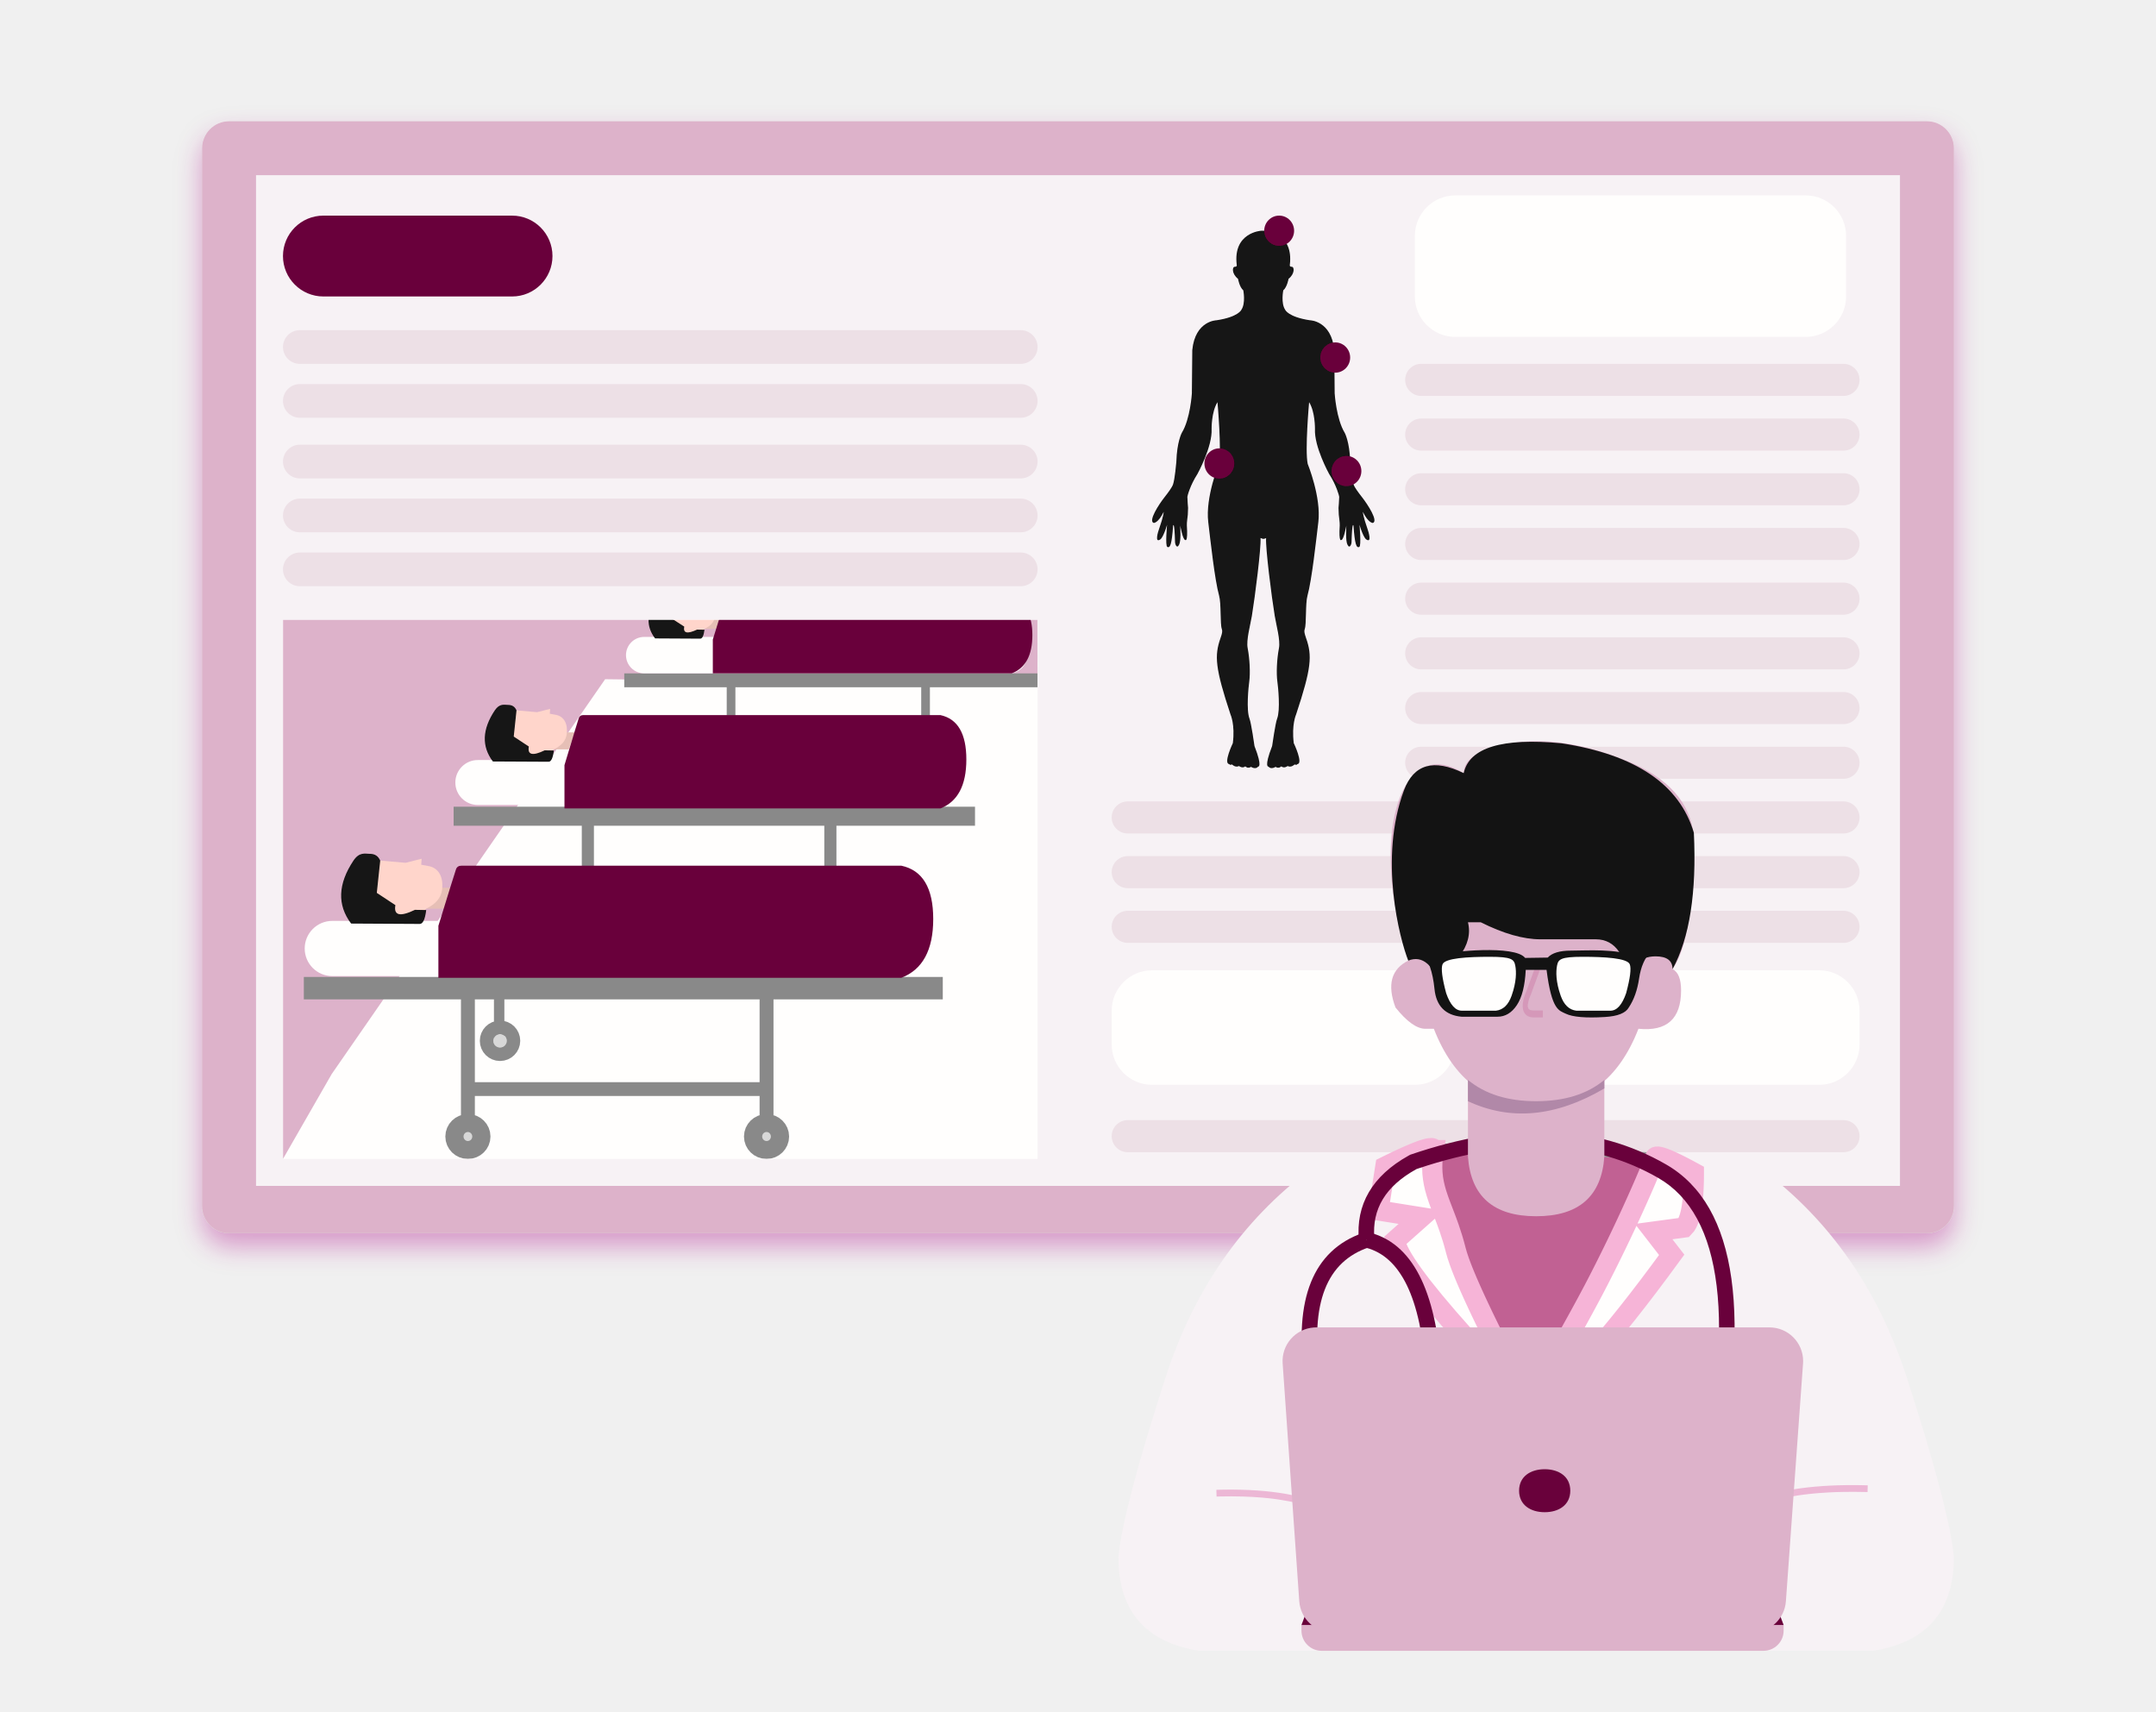
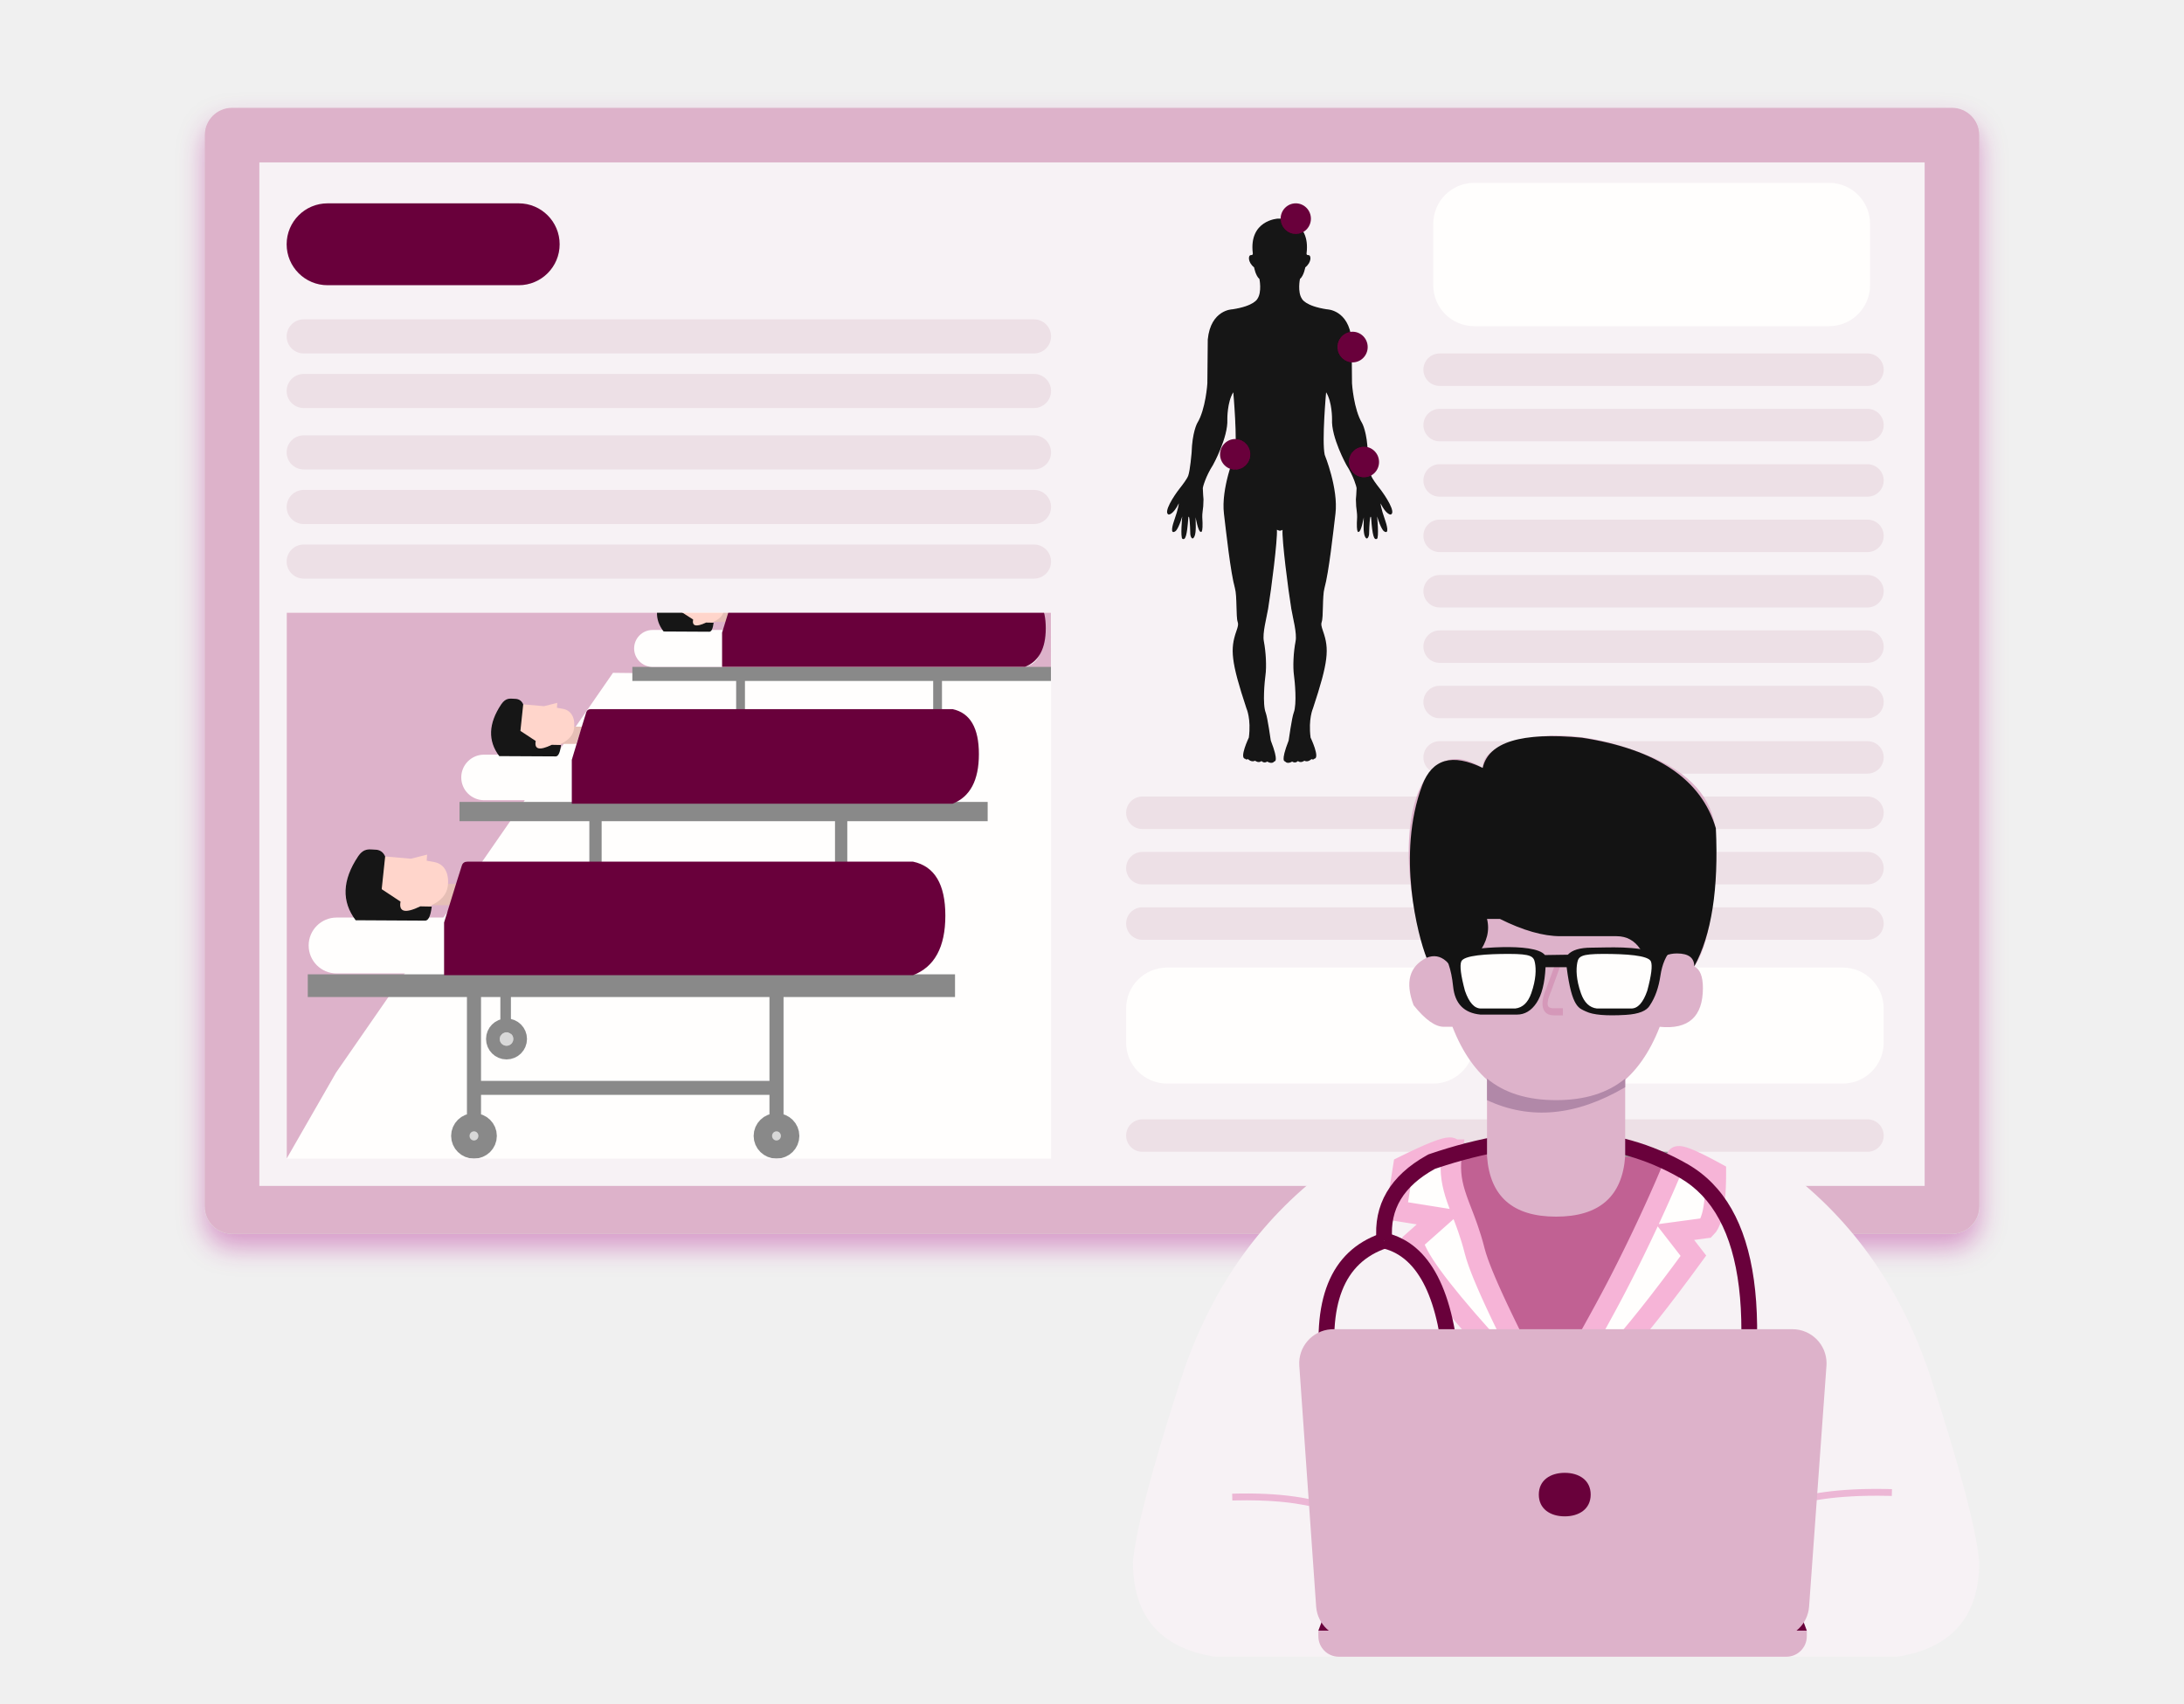
- <svg xmlns="http://www.w3.org/2000/svg" xmlns:xlink="http://www.w3.org/1999/xlink" width="320" height="254" viewBox="0 0 320 236">
+ <svg xmlns="http://www.w3.org/2000/svg" xmlns:xlink="http://www.w3.org/1999/xlink" width="300" height="234" viewBox="0 0 320 236">
  <defs>
    <filter id="ucve9dleua" width="109.2%" height="114.5%" x="-4.6%" y="-7.3%" filterUnits="objectBoundingBox">
      <feOffset dy="2" in="SourceAlpha" result="shadowOffsetOuter1" />
      <feGaussianBlur in="shadowOffsetOuter1" result="shadowBlurOuter1" stdDeviation="2" />
      <feColorMatrix in="shadowBlurOuter1" result="shadowMatrixOuter1" values="0 0 0 0 0.412 0 0 0 0 0.004 0 0 0 0 0.231 0 0 0 0.369 0" />
      <feMerge>
        <feMergeNode in="shadowMatrixOuter1" />
        <feMergeNode in="SourceGraphic" />
      </feMerge>
    </filter>
    <filter id="plzei5kx0b" color-interpolation-filters="auto">
      <feColorMatrix in="SourceGraphic" values="0 0 0 0 0.075 0 0 0 0 0.075 0 0 0 0 0.075 0 0 0 1 0" />
    </filter>
    <filter id="082cnxdehc" color-interpolation-filters="auto">
      <feColorMatrix in="SourceGraphic" values="0 0 0 0 0.929 0 0 0 0 0.878 0 0 0 0 0.902 0 0 0 1 0" />
    </filter>
    <filter id="ttnntifxtf" width="141.1%" height="9703.6%" x="-20.5%" y="-4801.8%" filterUnits="objectBoundingBox">
      <feGaussianBlur in="SourceGraphic" stdDeviation="4" />
    </filter>
    <filter id="wq7y47xgog" width="132.6%" height="9743.9%" x="-16.3%" y="-4821.9%" filterUnits="objectBoundingBox">
      <feGaussianBlur in="SourceGraphic" stdDeviation="4" />
    </filter>
    <filter id="nmi4x6ie3h" width="126.5%" height="9765%" x="-13.3%" y="-4832.5%" filterUnits="objectBoundingBox">
      <feGaussianBlur in="SourceGraphic" stdDeviation="4" />
    </filter>
    <path id="krabcw5tcd" d="M0 0H112V80H0z" />
  </defs>
  <g fill="none" fill-rule="evenodd">
    <g>
      <g>
        <g filter="url(#ucve9dleua)" transform="translate(-212, -183) translate(212, 192) translate(30, 0)">
          <rect width="260" height="165" fill="#DDB2CA" rx="4" />
          <path fill="#F7F2F5" d="M8 8H252V158H8z" />
          <g transform="translate(141, 14)">
            <g filter="url(#plzei5kx0b)">
              <g>
                <path fill="#000" fill-rule="nonzero" d="M16.92 45.596c-.116 1.384.808 8.709 1.284 11.58.227 1.361.85 3.578.626 4.755-.32 1.64-.412 3.764-.236 5 .11.75.46 4.213-.04 5.48-.261.663-.74 4.066-.74 4.066-1.25 3.206-.545 3.049-.545 3.049.387.482 1.05.037 1.05.037.504.328.853-.077.853-.077.433.364.938-.045.938-.045.544.287 1.049-.242 1.049-.242.312.16.389-.043.389-.043.937-.06-.523-3.111-.523-3.111-.35-2.74.347-4.265.347-4.265 2.283-6.882 2.399-8.709 1.486-11.302-.257-.75-.322-1.046-.204-1.37.274-.751.074-3.769.408-4.967.643-2.311 1.278-8.172 1.609-10.907.444-3.684-1.575-8.623-1.575-8.623-.442-2.01.206-9.172.206-9.172.906 1.432.87 3.96.87 3.96-.143 2.652 2.108 6.704 2.108 6.704 1.081 1.674 1.49 3.263 1.49 3.38 0 .483-.103 1.651-.103 1.651l.041 1.017c.019.26.162 1.15.14 1.582-.17 2.652.245 2.153.245 2.153.35 0 .734-2.134.734-2.134 0 .55-.132 2.198.16 2.82.35.741.606-.128.61-.302.093-3.377.293-2.492.293-2.492.194 2.74.433 3.358.86 3.144.325-.157.029-3.288.029-3.288.555 1.86.976 2.156.976 2.156.917.654.35-1.153.223-1.511-.678-1.902-.7-2.56-.7-2.56.848 1.708 1.487 1.645 1.487 1.645.827-.269-.722-2.688-1.63-3.848-.463-.59-1.06-1.381-1.234-1.85-.282-.796-.496-3.354-.496-3.354-.085-3.017-.82-4.328-.82-4.328-1.254-2.042-1.49-5.85-1.49-5.85l-.056-6.43c-.44-4.387-3.619-4.418-3.619-4.418-3.213-.487-3.66-1.542-3.66-1.542-.68-.996-.292-2.905-.292-2.905.565-.466.783-1.706.783-1.706.937-.731.891-1.8.458-1.789-.347.01-.268-.283-.268-.283C21.027.246 16.822 0 16.822 0h-.642s-4.206.246-3.62 5.06c0 0 .078.292-.272.283-.432-.012-.473 1.058.462 1.789 0 0 .217 1.239.782 1.706 0 0 .39 1.91-.291 2.905 0 0-.446 1.055-3.661 1.541 0 0-3.184.032-3.617 4.418l-.06 6.43s-.232 3.809-1.492 5.85c0 0-.73 1.312-.815 4.33 0 0-.214 2.557-.495 3.352-.172.467-.769 1.258-1.235 1.851C.95 40.672-.59 43.087.234 43.362c0 0 .643.064 1.487-1.645 0 0-.018.654-.695 2.56-.133.354-.7 2.162.218 1.512 0 0 .425-.297.977-2.156 0 0-.297 3.13.033 3.288.43.215.666-.405.86-3.145 0 0 .2-.884.292 2.493.004.174.256 1.043.607.301.296-.621.163-2.266.163-2.82 0 0 .38 2.135.735 2.135 0 0 .418.5.246-2.153-.028-.434.122-1.323.14-1.582l.04-1.017s-.103-1.165-.103-1.65c0-.12.41-1.707 1.49-3.381 0 0 2.249-4.054 2.104-6.704 0 0-.031-2.528.874-3.96 0 0 .643 7.161.207 9.172 0 0-2.022 4.939-1.576 8.623.328 2.742.962 8.595 1.607 10.907.337 1.196.137 4.213.407 4.966.122.327.058.629-.203 1.37-.908 2.594-.792 4.42 1.49 11.303 0 0 .703 1.525.348 4.265 0 0-1.459 3.05-.524 3.111 0 0 .073.202.389.042 0 0 .504.53 1.05.243 0 0 .504.41.936.045 0 0 .346.404.85.077 0 0 .663.455 1.056-.038 0 0 .7.158-.545-3.048 0 0-.477-3.399-.74-4.067-.5-1.266-.147-4.736-.04-5.48.172-1.242.08-3.36-.235-4.999-.23-1.174.393-3.391.624-4.754.473-2.87 1.401-10.195 1.285-11.58l.383.136c.275 0 .448-.136.448-.136z" transform="translate(0, 2.246575)" />
              </g>
            </g>
            <ellipse cx="18.857" cy="2.247" fill="#69013B" rx="2.218" ry="2.247" />
            <ellipse cx="27.176" cy="21.062" fill="#69013B" rx="2.218" ry="2.247" />
            <ellipse cx="28.84" cy="37.911" fill="#69013B" rx="2.218" ry="2.247" />
            <ellipse cx="9.983" cy="36.788" fill="#69013B" rx="2.218" ry="2.247" />
          </g>
          <g filter="url(#082cnxdehc)">
            <g>
              <path fill="#D8D8D8" d="M45.936 0h62.685C109.935 0 111 1.065 111 2.38c0 1.313-1.065 2.378-2.38 2.378H45.937c-1.314 0-2.379-1.065-2.379-2.379S44.622 0 45.937 0zM45.936 8.117h62.685c1.314 0 2.379 1.065 2.379 2.38 0 1.313-1.065 2.379-2.38 2.379H45.937c-1.314 0-2.379-1.066-2.379-2.38 0-1.314 1.065-2.379 2.38-2.379zM45.936 16.234h62.685c1.314 0 2.379 1.066 2.379 2.38 0 1.314-1.065 2.379-2.38 2.379H45.937c-1.314 0-2.379-1.065-2.379-2.38 0-1.313 1.065-2.379 2.38-2.379zM45.936 24.352h62.685c1.314 0 2.379 1.065 2.379 2.379s-1.065 2.379-2.38 2.379H45.937c-1.314 0-2.379-1.065-2.379-2.38 0-1.313 1.065-2.378 2.38-2.378zM45.936 32.469h62.685c1.314 0 2.379 1.065 2.379 2.38 0 1.313-1.065 2.378-2.38 2.378H45.937c-1.314 0-2.379-1.065-2.379-2.379s1.065-2.38 2.38-2.38zM45.936 40.586h62.685c1.314 0 2.379 1.065 2.379 2.38 0 1.313-1.065 2.378-2.38 2.378H45.937c-1.314 0-2.379-1.065-2.379-2.379s1.065-2.379 2.38-2.379zM45.936 48.703h62.685c1.314 0 2.379 1.066 2.379 2.38 0 1.314-1.065 2.379-2.38 2.379H45.937c-1.314 0-2.379-1.065-2.379-2.38 0-1.313 1.065-2.379 2.38-2.379zM45.936 56.82h62.685c1.314 0 2.379 1.066 2.379 2.38 0 1.314-1.065 2.379-2.38 2.379H45.937c-1.314 0-2.379-1.065-2.379-2.38 0-1.313 1.065-2.378 2.38-2.378zM2.38 64.938h106.24c1.315 0 2.38 1.065 2.38 2.379s-1.065 2.38-2.38 2.38H2.38c-1.315 0-2.38-1.066-2.38-2.38 0-1.314 1.065-2.38 2.38-2.38zM2.38 73.055h106.24c1.315 0 2.38 1.065 2.38 2.38 0 1.313-1.065 2.378-2.38 2.378H2.38c-1.315 0-2.38-1.065-2.38-2.379s1.065-2.379 2.38-2.379zM2.38 81.172h106.24c1.315 0 2.38 1.065 2.38 2.38 0 1.313-1.065 2.379-2.38 2.379H2.38C1.064 85.93 0 84.865 0 83.55c0-1.314 1.065-2.379 2.38-2.379zM2.38 112.242h106.24c1.315 0 2.38 1.065 2.38 2.379S109.935 117 108.62 117H2.38C1.064 117 0 115.935 0 114.62c0-1.313 1.065-2.378 2.38-2.378z" transform="translate(135, 36)" />
            </g>
          </g>
          <g transform="translate(12, 74)">
            <mask id="chtcv7050e" fill="#fff">
              <use xlink:href="#krabcw5tcd" />
            </mask>
            <use fill="#FFFEFD" xlink:href="#krabcw5tcd" />
            <g mask="url(#chtcv7050e)">
              <g>
                <path fill="#DDB2CA" d="M7.238 123.896L47.816 65.307 112 66.075 111.851 0 59.545 0 0 0 0 136.503z" transform="translate(0, -56.5035)" />
                <g transform="translate(0, -56.5035) translate(50.65327, 52.58741)">
                  <path fill="#898989" d="M15.208 13.655H16.497V27.31H15.208zM44.077 13.655H45.366V27.31H44.077z" />
                  <path fill="#898989" d="M29.385 9.011L30.673 9.011 30.673 36.333 29.385 36.333z" transform="translate(30.02904, 22.67206) rotate(-90) translate(-30.02904, -22.67206)" />
                  <path fill="#898989" d="M29.643 -17.792L31.704 -17.792 31.704 43.555 29.643 43.555z" transform="translate(30.67337, 12.88185) rotate(-270) translate(-30.67337, -12.88185)" />
                  <rect width="59.542" height="5.41" x=".258" y="6.441" fill="#FFFEFD" rx="2.705" />
                  <circle cx="15.595" cy="27.181" r="1" fill="#D8D8D8" stroke="#898989" stroke-width="4" />
                  <circle cx="44.464" cy="27.181" r="1" fill="#D8D8D8" stroke="#898989" stroke-width="4" />
                  <g>
                    <path fill="#E6BFB6" d="M10.826 3.248L10.095 5.249 8.298 5.249 8.298 3.248z" transform="translate(3.608754, 0)" />
                    <path fill="#FFD5CB" d="M8.298 5.24c.923-.432 1.437-1.019 1.543-1.76.158-1.11-.228-2.1-1.324-2.297l-.705-.124.042-.57-1.568.386L3.88.67 2.812.875 2.628 5.11 5.71 6.312l1.956-.252.63-.82z" transform="translate(3.608754, 0)" />
                    <path fill="#131313" d="M3.81.67l-.332 3.07 1.815 1.17c-.186.984.45 1.133 1.907.446l1.098.02c-.11.882-.32 1.323-.631 1.323L.972 6.663C-.396 4.896-.32 2.898 1.199.67 1.783-.187 2.351.023 2.812.023c.48 0 .812.215.999.647z" transform="translate(3.608754, 0)" />
                  </g>
                  <path fill="#69013B" d="M13.146 11.851v-5.02c1.044-3.408 1.607-5.227 1.689-5.456.082-.23.259-.344.53-.344h42.148c2.04.433 3.06 2.149 3.06 5.145 0 2.997-1.02 4.889-3.06 5.675H13.146z" />
                  <path stroke="#69013B" stroke-linecap="square" d="M0.368 10.95L60.464 10.95" filter="url(#ttnntifxtf)" />
                </g>
                <g transform="translate(0, -56.5035) translate(25.32663, 69.09091)">
                  <path fill="#898989" d="M19.025 17.703H20.825V34.637H19.025zM55.019 17.703H56.819V34.637H55.019z" />
                  <path fill="#898989" d="M37.024 11.51L38.82 11.51 38.82 46.218 37.024 46.218z" transform="translate(37.92216, 28.86424) rotate(-90) translate(-37.92216, -28.86424)" />
                  <path fill="#898989" d="M37.282 -22.145L40.105 -22.145 40.105 55.242 37.282 55.242z" transform="translate(38.69347, 16.54883) rotate(-270) translate(-38.69347, -16.54883)" />
                  <rect width="74.816" height="6.671" x=".257" y="8.21" fill="#FFFEFD" rx="3.335" />
                  <circle cx="19.668" cy="34.509" r="1" fill="#D8D8D8" stroke="#898989" stroke-width="4" />
                  <circle cx="55.919" cy="34.509" r="1" fill="#D8D8D8" stroke="#898989" stroke-width="4" />
                  <g>
                    <path fill="#E6BFB6" d="M13.369 4.105L12.467 6.634 10.247 6.634 10.247 4.105z" transform="translate(4.627778, 0)" />
                    <path fill="#FFD5CB" d="M10.247 6.624c1.14-.547 1.775-1.289 1.906-2.224.195-1.403-.281-2.656-1.635-2.905l-.87-.156.05-.722-1.935.489-2.972-.26-1.318.26-.228 5.353 3.808 1.52 2.415-.32.78-1.035z" transform="translate(4.627778, 0)" />
                    <path fill="#131313" d="M4.706.846l-.411 3.882 2.242 1.479c-.23 1.243.555 1.43 2.355.563l1.355.026c-.135 1.114-.395 1.67-.78 1.67L1.2 8.423C-.489 6.188-.395 3.663 1.48.846 2.203-.237 2.905.03 3.473.03c.592 0 1.004.272 1.234.817z" transform="translate(4.627778, 0)" />
                  </g>
                  <path fill="#69013B" d="M16.454 15.394V8.967c1.314-4.365 2.022-6.694 2.125-6.987.103-.294.325-.44.667-.44h53.006c2.566.555 3.85 2.751 3.85 6.588s-1.284 6.26-3.85 7.266H16.454z" />
                  <path stroke="#69013B" stroke-linecap="square" d="M0.395 13.983L75.964 13.983" filter="url(#wq7y47xgog)" />
                </g>
                <g transform="translate(0, -56.5035) translate(3.095477, 91.18881)">
                  <path fill="#898989" d="M23.322 21.505H25.384V41.986H23.322zM28.218 13.057H29.764V27.906H28.218zM67.647 21.505H69.709V41.986H67.647z" />
                  <path fill="#898989" d="M45.491 13.686L47.539 13.686 47.539 56.206 45.491 56.206z" transform="translate(46.51515, 34.94607) rotate(-90) translate(-46.51515, -34.94607)" />
                  <path fill="#898989" d="M45.753 -27.448L49.081 -27.448 49.081 67.386 45.753 67.386z" transform="translate(47.41709, 19.96918) rotate(-270) translate(-47.41709, -19.96918)" />
                  <rect width="91.999" height="8.192" x=".129" y="9.985" fill="#FFFEFD" rx="4.096" />
                  <ellipse cx="24.353" cy="41.986" fill="#D8D8D8" stroke="#898989" stroke-width="4" rx="1.35" ry="1.328" />
                  <circle cx="29.12" cy="27.778" r="1" fill="#D8D8D8" stroke="#898989" stroke-width="4" />
                  <ellipse cx="68.677" cy="41.986" fill="#D8D8D8" stroke="#898989" stroke-width="4" rx="1.35" ry="1.328" />
                  <g>
                    <path fill="#E6BFB6" d="M16.466 5.06L15.355 8.178 12.621 8.178 12.621 5.06z" transform="translate(5.540614, 0)" />
                    <path fill="#FFD5CB" d="M12.621 8.165c1.404-.674 2.186-1.588 2.347-2.741.241-1.73-.346-3.274-2.014-3.581l-1.071-.192.062-.89-2.383.602-3.661-.32-1.624.32-.28 6.6 4.69 1.872 2.974-.393.96-1.277z" transform="translate(5.540614, 0)" />
                    <path fill="#131313" d="M5.796 1.043L5.29 5.828l2.76 1.823c-.283 1.533.684 1.764 2.902.694l1.67.032c-.168 1.373-.488 2.06-.96 2.06L1.477 10.38c-2.08-2.753-1.965-5.865.346-9.338C2.712-.292 3.576.035 4.277.035c.73 0 1.236.336 1.52 1.008z" transform="translate(5.540614, 0)" />
                  </g>
                  <path fill="#69013B" d="M19.972 18.433v-7.72c1.617-5.242 2.489-8.04 2.616-8.392.127-.353.4-.529.821-.529h65.268c3.16.667 4.74 3.305 4.74 7.914 0 4.608-1.58 7.517-4.74 8.727H19.972z" />
                  <path stroke="#69013B" stroke-linecap="square" d="M0.298 17.281L92.99 17.281" filter="url(#nmi4x6ie3h)" />
                </g>
              </g>
            </g>
          </g>
          <path fill="#69013B" d="M18 14h28c3.314 0 6 2.686 6 6s-2.686 6-6 6H18c-3.314 0-6-2.686-6-6s2.686-6 6-6z" />
          <path fill="#EDE0E6" d="M14.5 31h107c1.38 0 2.5 1.12 2.5 2.5s-1.12 2.5-2.5 2.5h-107c-1.38 0-2.5-1.12-2.5-2.5s1.12-2.5 2.5-2.5zM14.5 39h107c1.38 0 2.5 1.12 2.5 2.5s-1.12 2.5-2.5 2.5h-107c-1.38 0-2.5-1.12-2.5-2.5s1.12-2.5 2.5-2.5zM14.5 48h107c1.38 0 2.5 1.12 2.5 2.5s-1.12 2.5-2.5 2.5h-107c-1.38 0-2.5-1.12-2.5-2.5s1.12-2.5 2.5-2.5zM14.5 56h107c1.38 0 2.5 1.12 2.5 2.5s-1.12 2.5-2.5 2.5h-107c-1.38 0-2.5-1.12-2.5-2.5s1.12-2.5 2.5-2.5zM14.5 64h107c1.38 0 2.5 1.12 2.5 2.5s-1.12 2.5-2.5 2.5h-107c-1.38 0-2.5-1.12-2.5-2.5s1.12-2.5 2.5-2.5z" />
          <path fill="#FFFEFD" d="M141 126h39c3.314 0 6 2.686 6 6v5c0 3.314-2.686 6-6 6h-39c-3.314 0-6-2.686-6-6v-5c0-3.314 2.686-6 6-6z" />
          <rect width="51" height="17" x="195" y="126" fill="#FFFEFD" rx="6" />
          <path fill="#FFFEFD" d="M186 11h52c3.314 0 6 2.686 6 6v9c0 3.314-2.686 6-6 6h-52c-3.314 0-6-2.686-6-6v-9c0-3.314 2.686-6 6-6z" />
        </g>
        <g>
          <g>
            <path fill="#F7F2F5" d="M12.02 135C4.007 133.735 0 129.098 0 121.089c.422-4.637 2.741-13.49 6.96-26.557 4.217-13.068 11.387-23.396 21.51-30.984 2.49-1.66 10.09-2.503 22.799-2.529H72.73c12.709.026 20.309.87 22.8 2.529 10.122 7.588 17.292 17.916 21.51 30.984 4.218 13.068 6.537 21.92 6.959 26.557 0 8.01-4.007 12.646-12.02 13.911H12.02z" transform="translate(-212, -183) translate(212, 192) translate(166, 92)" />
            <path fill="#C16193" stroke="#979797" d="M46.946 60.164l33.156 1.409c-.058.187-.118.375-.18.565l-.125.383c-.128.386-.263.778-.405 1.177l-.144.401-.15.406-.075.205h0l-.156.413-.16.417-.166.423-.17.426-.22.54h0l-.225.548-.187.443-.19.447-.098.226h0l-.198.454-.203.46-.207.463-.266.586h0l-.273.594-.223.48-.286.606h0l-.294.614-.24.496-.244.5-.141.286-.297.596-.156.31-.327.646-.347.679-.182.351-.377.728-.604 1.153-.428.81-.68 1.275-.478.892-.756 1.4-.529.973-.831 1.522-.58 1.056-.906 1.646-.63 1.138-.982 1.768-.68 1.22-1.059 1.892-.73 1.303-1.134 2.014-.388.688c-8.815-13.28-13.765-25.955-14.85-38.028z" transform="translate(-212, -183) translate(212, 192) translate(166, 92)" />
            <path fill="#FFFEFD" stroke="#F6B4D7" stroke-width="3" d="M85.408 64.054v.286h0l-.004.419h0l-.004.273h0l-.005.269h0l-.007.263h0l-.008.26h0l-.01.253h0l-.01.25h0l-.012.243h0l-.013.24h0l-.015.234h0l-.016.23h0l-.017.224h0l-.019.22-.01.108-.02.212-.011.104-.023.205h0l-.024.2h0l-.025.196h0l-.027.19-.013.094-.029.183-.015.09-.03.175h0l-.032.171-.017.084-.034.163-.017.08-.036.157-.019.076-.038.149-.02.072-.04.142c-.216.742-.489 1.276-.82 1.602l-4.523.61h0l2.673 3.449C72.66 89.217 65.875 96.658 61.763 98.552l-1.028.406 1.002-1.748h0l1.093-1.913h0l.784-1.376h0l.875-1.542h0l1.175-2.084h0l.984-1.757h0l.415-.744h0l.788-1.421h0l.464-.843h0l.528-.966h0l.17-.31h0l.564-1.044h0l.45-.84h0l.419-.789h0l.387-.739h0l.182-.35h0l.31-.6h0l.304-.596h0l.3-.59.149-.294.293-.582h0l.288-.578h0l.284-.571h0l.417-.846h0l.271-.556h0l.267-.548h0l.261-.542h0l.383-.798h0l.248-.523h0l.363-.768h0l.35-.749h0l.338-.728h0l.218-.474h0l.317-.692h0l.303-.669h0l.195-.432h0l.282-.629h0l.353-.797h0l.25-.566h0l.31-.71h0l.214-.5h0l.326-.763h0l.23-.547h0l.204-.486h0l.175-.425h0l.178-.44h0l.11-.277h0l.08-.207h0l.028-.077h0l.02-.058h0l.013-.04h0l.004-.012c.032-.125.157-.181.377-.17l.06.005h0l.064.008h0l.068.01h0l.072.014h0l.077.017h0l.08.02h0l.086.023h0l.09.026h0l.093.03h0l.098.032h0l.103.035h0l.106.039h0l.111.041h0l.115.045h0l.12.048h0l.187.077h0l.197.084h0l.136.06h0l.14.063h0l.22.101h0l.229.107h0l.158.076h0l.245.119h0l.254.126h0l.264.133h0l.274.14h0l.38.197h0l.397.21h0l.414.221h0l.432.235.11.06zm-38.615-3.362c-.433 2.58-.18 4.459.386 6.33l.08.254c.067.213.138.426.212.64l.091.258h0l.094.26h0l.096.26h0l.15.397h0l.206.54h0l.322.839h0l.11.289h0l.11.294h0l.112.3h0l.111.306h0l.112.313h0l.113.32c.317.915.633 1.918.924 3.049l.051.2c.115.456.284.997.506 1.623l.098.273c.05.14.104.283.16.43l.115.3h0l.121.31.063.158.131.326h0l.138.335h0l.145.347h0l.15.357h0l.158.367h0l.164.377h0l.17.388h0l.178.399h0l.183.408h0l.19.42h0l.197.43h0l.204.44h0l.21.45h0l.216.46h0l.223.472h0l.23.482h0l.236.492h0l.243.502h0l.25.513h0l.255.524h0l.263.533h0l.269.545h0l.415.836h0l.43.859h0l.296.586h0l.455.898h0l.312.612h0l.48.937h0l.494.961h0l.338.654h0l.52 1h0l.353.68h0l.544 1.038h0l.559 1.063h0l-.38-.394h0l-.748-.777h0l-.733-.765h0l-.718-.752h0l-.704-.74h0l-.689-.729h0l-.674-.716h0l-.66-.704h0l-.644-.692h0l-.63-.679h0l-.615-.667h0l-.6-.655h0l-.586-.643h0l-.57-.63h0l-.557-.62c-6.492-7.245-9.884-11.927-10.175-14.045l3.896-3.459-6.356-1.017 1.025-6.51.436-.215h0l.283-.138h0l.413-.2h0l.268-.13h0l.39-.186h0l.254-.119h0l.367-.171h0l.238-.11h0l.345-.156h0l.222-.1h0l.323-.142h0l.207-.09h0l.201-.086h0l.29-.121h0l.277-.113h0l.177-.07h0l.17-.067h0l.246-.092h0l.155-.057h0l.15-.053.072-.024.14-.047h0l.135-.043.065-.02.126-.037.06-.017.116-.032h0l.11-.027.053-.012.101-.022h0l.095-.017c.506-.086.736.005.69.274z" transform="translate(-212, -183) translate(212, 192) translate(166, 92)" />
            <g transform="translate(-212, -183) translate(212, 192) translate(166, 92) translate(27.19048, 57.89794)">
              <path fill="#69013B" fill-rule="nonzero" d="M16.116 3.479l.094-.032c14.767-5.037 27.424-4.562 37.898 1.48C64.754 11.07 66.955 27.54 61.074 54.2l-.18.81-2.253-.508c5.903-26.239 3.884-42.047-5.685-47.568-9.75-5.625-21.585-6.122-35.577-1.44l-.33.112-.054.03c-4.548 2.531-6.563 5.894-6.203 10.236l.012.133-2.3.216c-.502-5.368 2.007-9.62 7.362-12.604l.25-.137z" />
              <path fill="#69013B" fill-rule="nonzero" d="M9.92 14.986c6.48 1.538 10.017 8.545 10.817 20.719.79 12.048-.301 19.094-3.666 21.35l-.103.067-1.233-1.956c2.188-1.385 3.24-6.9 2.854-16.38l-.027-.631c-.035-.743-.078-1.509-.13-2.298-.733-11.163-3.76-17.258-8.888-18.58l-.156-.04.532-2.251z" />
              <path fill="#69013B" fill-rule="nonzero" d="M9.289 15.014l.73 2.195c-6.305 2.106-8.775 8.26-7.304 18.875l.181 1.293.135.943.133.918.176 1.188.087.579.13.847.085.552.085.542.084.53.126.777.125.752.123.728.121.705.12.68.12.657.079.424.077.414.116.6.077.387.113.56.075.36.074.348.074.339.073.327.072.317.072.305.07.295.07.284.07.273.07.263.068.251.067.24.067.23.066.219c.044.142.087.277.13.404l.065.186.063.175c.084.226.166.422.246.59l.03.06-2.065 1.035c-.093-.186-.187-.4-.282-.641l-.071-.187c-.036-.095-.072-.195-.108-.299l-.072-.213-.073-.223-.073-.234-.073-.244-.037-.126-.075-.26-.074-.271-.075-.281-.076-.292-.076-.303-.076-.313-.077-.324-.077-.334-.078-.345-.078-.356-.078-.367-.08-.377-.08-.388-.08-.398-.08-.41-.08-.42-.082-.43-.082-.442-.083-.452-.124-.699-.084-.48-.084-.49-.085-.5-.128-.772-.087-.528-.086-.54-.087-.549-.176-1.132-.134-.878-.135-.903-.136-.927-.137-.952-.138-.977-.14-1.001C-1.164 24.92 1.68 17.682 9.064 15.09l.225-.077z" />
              <ellipse cx="16.12" cy="56.144" fill="#FFFEFD" rx="3.002" ry="3.008" />
              <ellipse cx="5.728" cy="55.912" fill="#FFFEFD" rx="3.002" ry="3.008" />
              <ellipse cx="59.767" cy="54.755" fill="#131313" rx="4.85" ry="4.859" />
              <ellipse cx="59.812" cy="54.841" fill="#FFFEFD" rx="2.771" ry="2.777" />
            </g>
            <path fill="#DDB2CA" d="M51.878 51.534v10.117c.421 5.902 3.795 8.853 10.122 8.853s9.7-2.951 10.122-8.853V50.27H51.878v1.265z" transform="translate(-212, -183) translate(212, 192) translate(166, 92)" />
            <path fill="#DDB2CA" d="M46.816 42.681C49.77 50.27 54.83 54.063 62 54.063s12.231-3.794 15.184-11.382c4.217.422 6.326-1.475 6.326-5.69 0-1.687-.422-2.74-1.265-3.162 2.109-2.95 3.163-9.485 3.163-19.602-.422-5.058-3.796-8.852-10.122-11.382C68.959.316 63.266-.527 58.204.316c-4.64.843-6.96 2.319-6.96 4.426-3.373-2.107-6.115-1.686-8.224 1.265-3.163 4.426-3.796 14.543 0 26.557-2.53 1.265-3.163 3.584-1.898 6.956 1.688 2.108 3.164 3.161 4.429 3.161h1.265z" transform="translate(-212, -183) translate(212, 192) translate(166, 92)" />
            <path fill="#131313" d="M43.02 32.564c2.11-.843 3.796.633 5.062 4.427.843-2.951 1.687-4.637 2.53-5.059 1.266-1.686 1.687-3.372 1.266-5.058h1.898c3.374 1.686 6.326 2.529 8.857 2.529h8.224c2.953 0 4.64 2.53 5.061 7.588 0-3.373 1.266-5.059 3.796-5.059 1.687 0 2.53.632 2.53 1.897 2.532-4.637 3.586-11.382 3.164-20.234C83.3 6.429 76.762 2.002 65.796.316c-8.857-.843-13.708.632-14.551 4.426-4.458-2.17-7.41-1.328-8.857 2.53-3.796 10.117-.633 22.13.632 25.292z" transform="translate(-212, -183) translate(212, 192) translate(166, 92)" />
            <path fill="#ECB7D5" fill-rule="nonzero" d="M14.537 111.104c3.46-.098 6.541.046 9.238.435l.76.118c.25.041.496.085.74.13l.717.145c7.432 1.585 11.4 5.369 11.817 11.374l.017.287-.999.05c-.308-6.157-4.631-9.868-13.088-11.105l-.768-.104c-.26-.033-.524-.063-.79-.091l-.814-.078c-1.922-.166-4.024-.224-6.31-.173l-.492.012-.028-1z" transform="translate(-212, -183) translate(212, 192) translate(166, 92)" />
            <path fill="#ECB7D5" fill-rule="nonzero" d="M85.394 110.439c.343-.01.683-.018 1.019-.023l.999-.01c3.295-.012 6.252.191 8.87.61l.774.133c8.92 1.619 13.667 5.882 14.14 12.815l.018.298-1 .05c-.33-6.623-4.824-10.708-13.584-12.23l-.772-.126c-.261-.04-.526-.078-.794-.113l-.816-.1c-.275-.031-.555-.06-.837-.087l-.859-.074c-.435-.034-.878-.063-1.328-.087l-.913-.042-.465-.016-.945-.022c-.956-.016-1.944-.013-2.965.01l-.514.013-.028-1z" transform="translate(-212, -183) translate(212, 192) translate(166, 92) translate(98.30378, 117.3588) scale(-1, 1) translate(-98.30378, -117.3588)" />
            <path fill="#B188A8" d="M51.878 50.27v3.16c6.326 2.952 13.074 2.32 20.244-1.896v-1.265c-2.53 2.108-5.904 3.162-10.122 3.162s-7.592-1.054-10.122-3.162z" transform="translate(-212, -183) translate(212, 192) translate(166, 92)" />
          </g>
          <g>
            <path fill="#DDB2CA" d="M3.167 44.173h71.566V45c0 1.657-1.343 3-3 3H6.167c-1.657 0-3-1.343-3-3v-.827z" transform="translate(-212, -183) translate(212, 192) translate(166, 92) translate(24, 87)" />
            <path fill="#69013B" d="M4.422 40.822L73.478 40.822 74.733 44.173 3.167 44.173z" transform="translate(-212, -183) translate(212, 192) translate(166, 92) translate(24, 87)" />
            <path fill="#DDB2CA" d="M5.362 0h67.264c2.762 0 5 2.239 5 5 0 .12-.004.24-.013.36l-2.545 35.287c-.189 2.615-2.365 4.64-4.987 4.64H7.829c-2.626 0-4.804-2.031-4.988-4.65L.374 5.348C.181 2.594 2.258.205 5.014.012 5.128.004 5.244 0 5.361 0z" transform="translate(-212, -183) translate(212, 192) translate(166, 92) translate(24, 87)" />
            <path fill="#69013B" d="M39.267 27.428c2.098 0 3.8-1.076 3.8-3.19 0-2.113-1.702-3.189-3.8-3.189-2.099 0-3.8 1.076-3.8 3.19 0 2.113 1.701 3.189 3.8 3.189z" transform="translate(-212, -183) translate(212, 192) translate(166, 92) translate(24, 87)" />
          </g>
        </g>
        <path fill="#C16193" fill-rule="nonzero" d="M227.634 133c-1.232 0-1.764-.872-1.607-2.157.042-.35.133-.71.257-1.071.04-.116.08-.227.123-.333l.083-.2.061-.134 1.503-4.105.678.463-1.517 4.143-.09.202c-.052.123-.105.258-.154.402-.097.283-.166.559-.196.804-.075.618.079.914.731.947l.128.003H229V133h-1.366z" opacity=".314" transform="translate(-212, -183) translate(212, 192)" />
        <g>
          <path fill="#131313" d="M0 .256c.51 0 1.019.172 1.528.516.764.516-.269.394 1.242-.093C4.281.19 13.852-.783 15.363 1.166l3.356-.05C19.356.428 20.502.084 22.157.084c2.483 0 6.495-.344 9.933.86L34 .256c-.891.918-1.464 2.237-1.72 3.958-.254 1.72-.763 3.154-1.527 4.301-.459.832-1.643 1.305-3.553 1.42-2.865.172-4.785 0-5.793-.487-1.007-.487-2.098-.481-2.862-6.504h-3.09c-.116 2.338-.556 4.08-1.32 5.227-.764 1.147-1.72 1.721-2.865 1.721H5.92c-2.42-.23-3.756-1.606-4.01-4.13C1.654 3.238 1.018 1.403 0 .256z" transform="translate(-212, -183) translate(212, 192) translate(211, 123)" />
          <path fill="#FFFEFD" d="M20.1 2.302c.18-.93.54-1.302 3.779-1.302 3.24 0 6.658.186 7.018 1.116.24.62.06 2.047-.54 4.28-.6 1.736-1.38 2.604-2.34 2.604H22.98c-1.08-.124-1.86-.868-2.34-2.233-.719-2.046-.719-3.534-.539-4.465z" transform="translate(-212, -183) translate(212, 192) translate(211, 123)" />
          <path fill="#FFFEFD" d="M3.1 2.302C3.28 1.372 3.64 1 6.879 1c3.24 0 6.658.186 7.018 1.116.24.62.06 2.047-.54 4.28-.6 1.736-1.38 2.604-2.34 2.604H5.98c-1.08-.124-1.86-.868-2.34-2.233C2.92 4.721 2.92 3.233 3.1 2.302z" transform="translate(-212, -183) translate(212, 192) translate(211, 123) translate(8.5, 5) scale(-1, 1) translate(-8.5, -5)" />
        </g>
        <path d="M0 0H320V227H0z" transform="translate(-212, -183) translate(212, 192)" />
      </g>
    </g>
  </g>
</svg>
